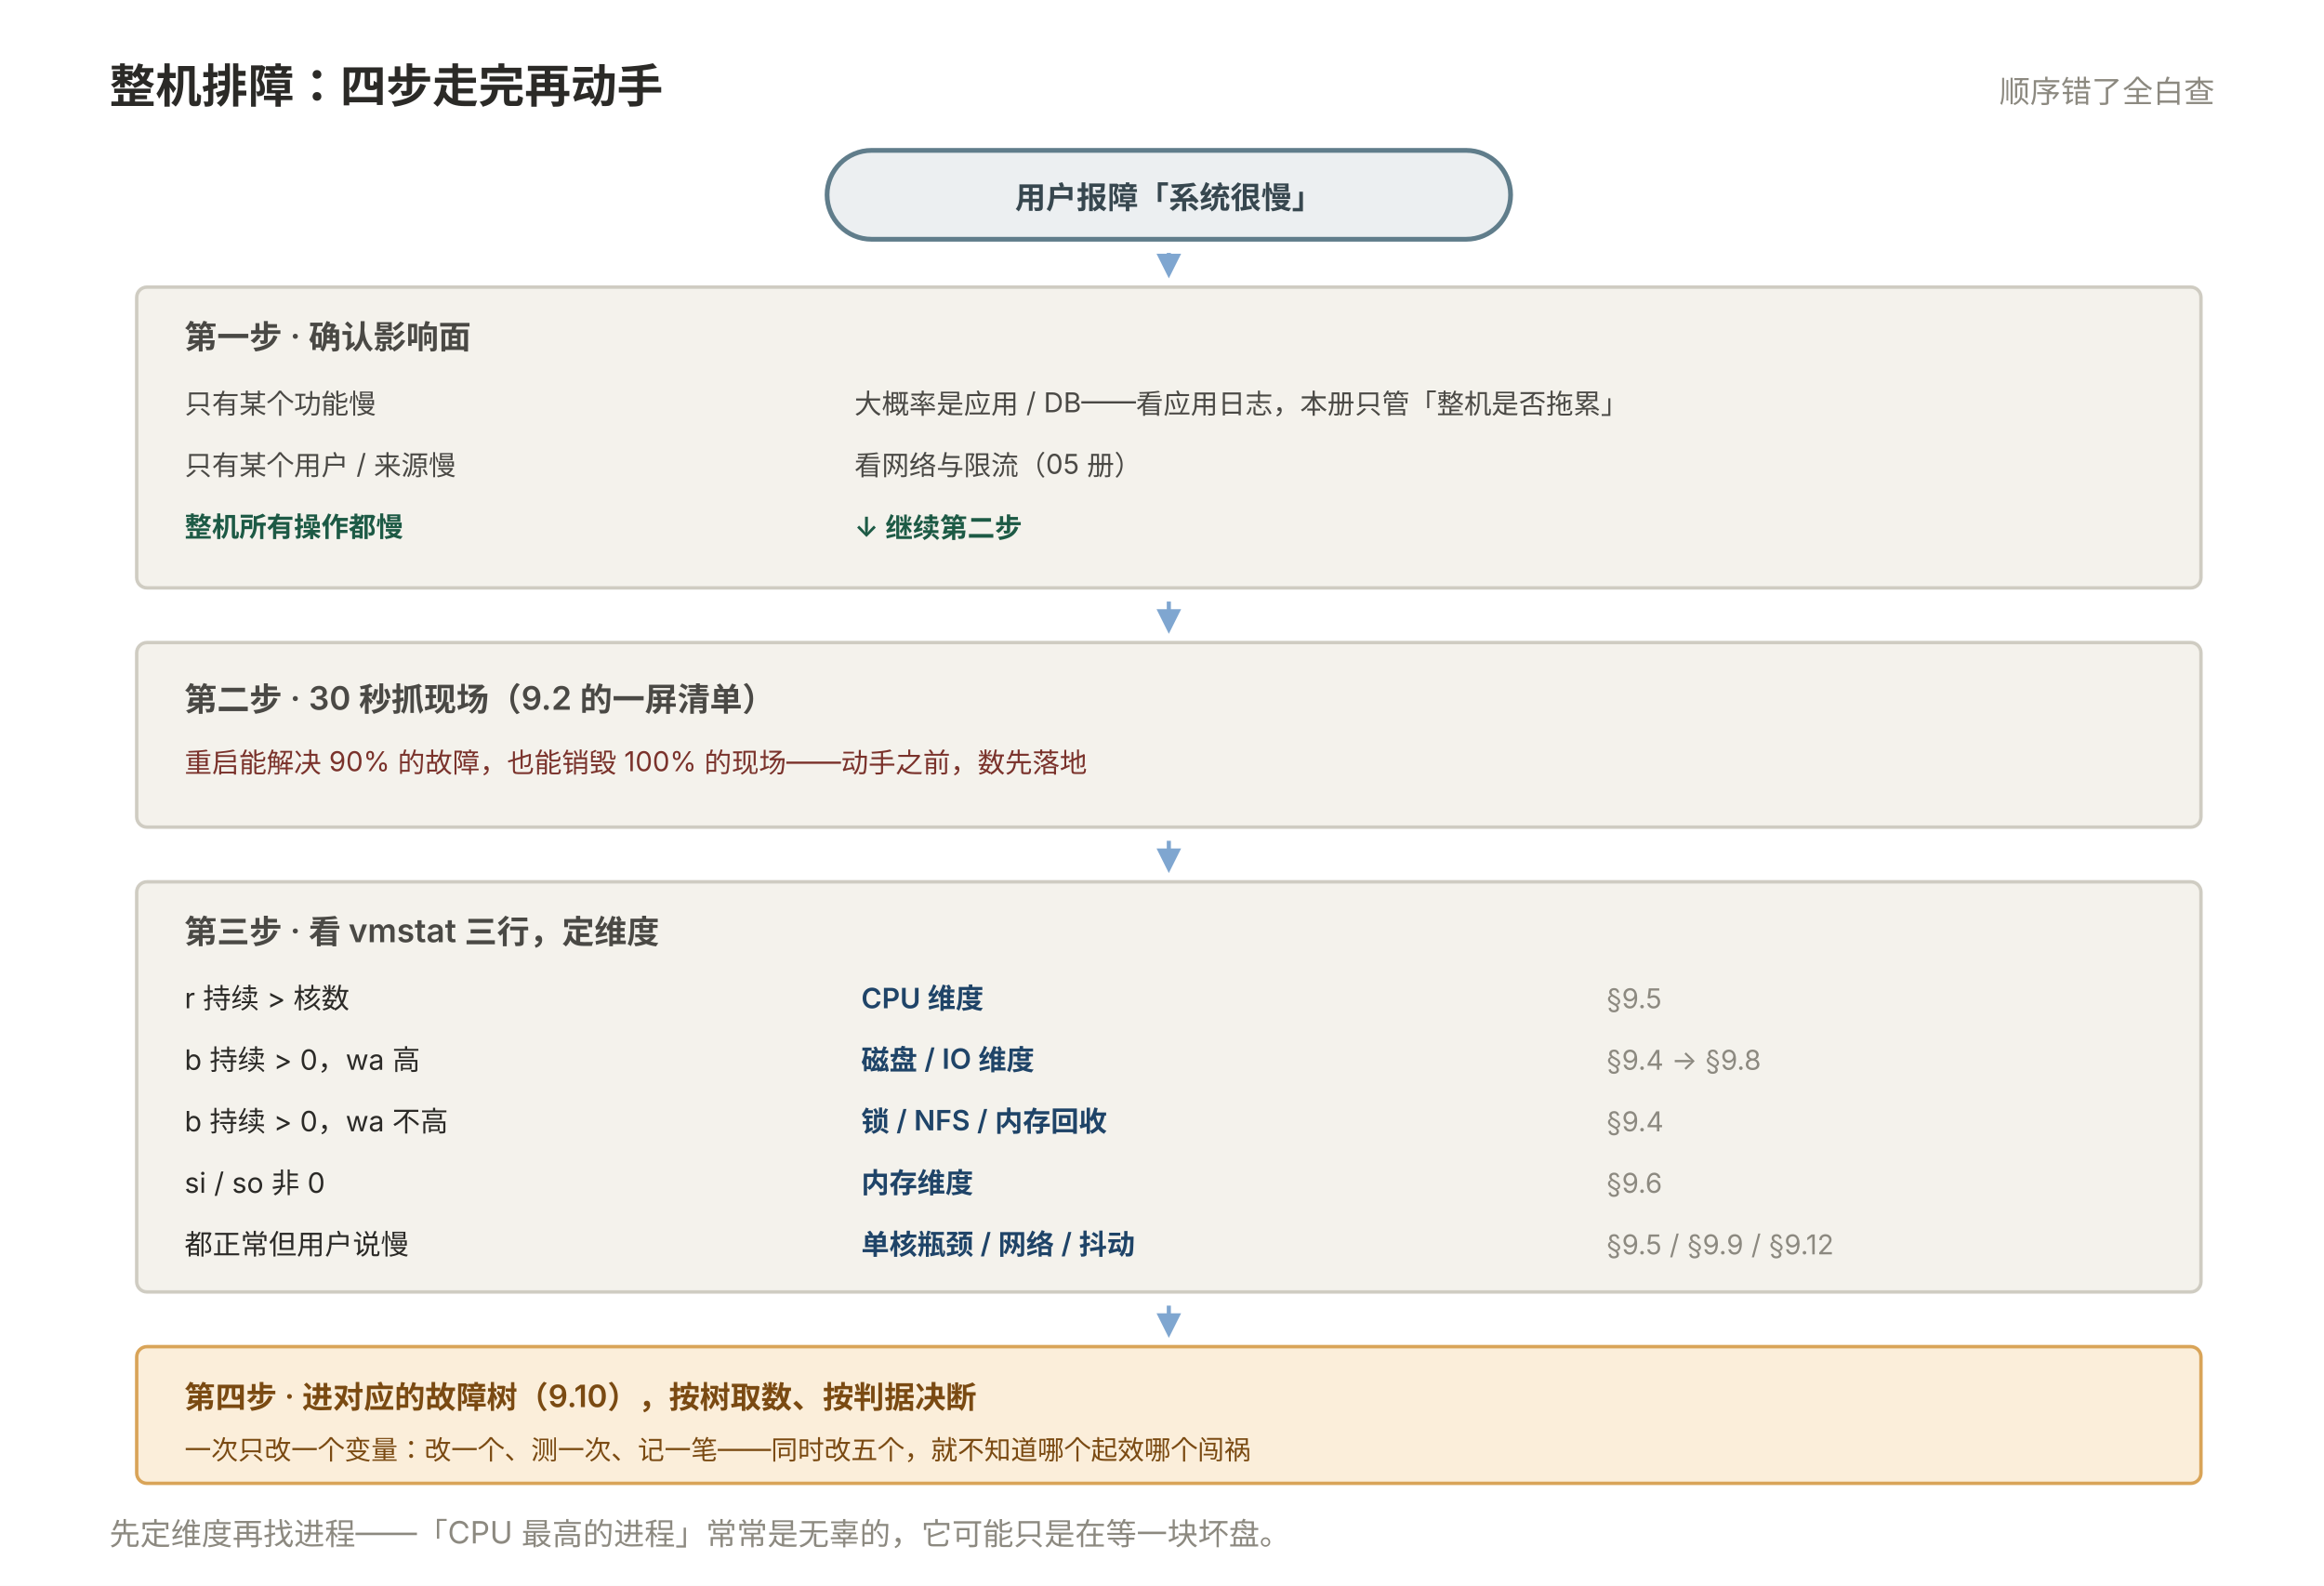
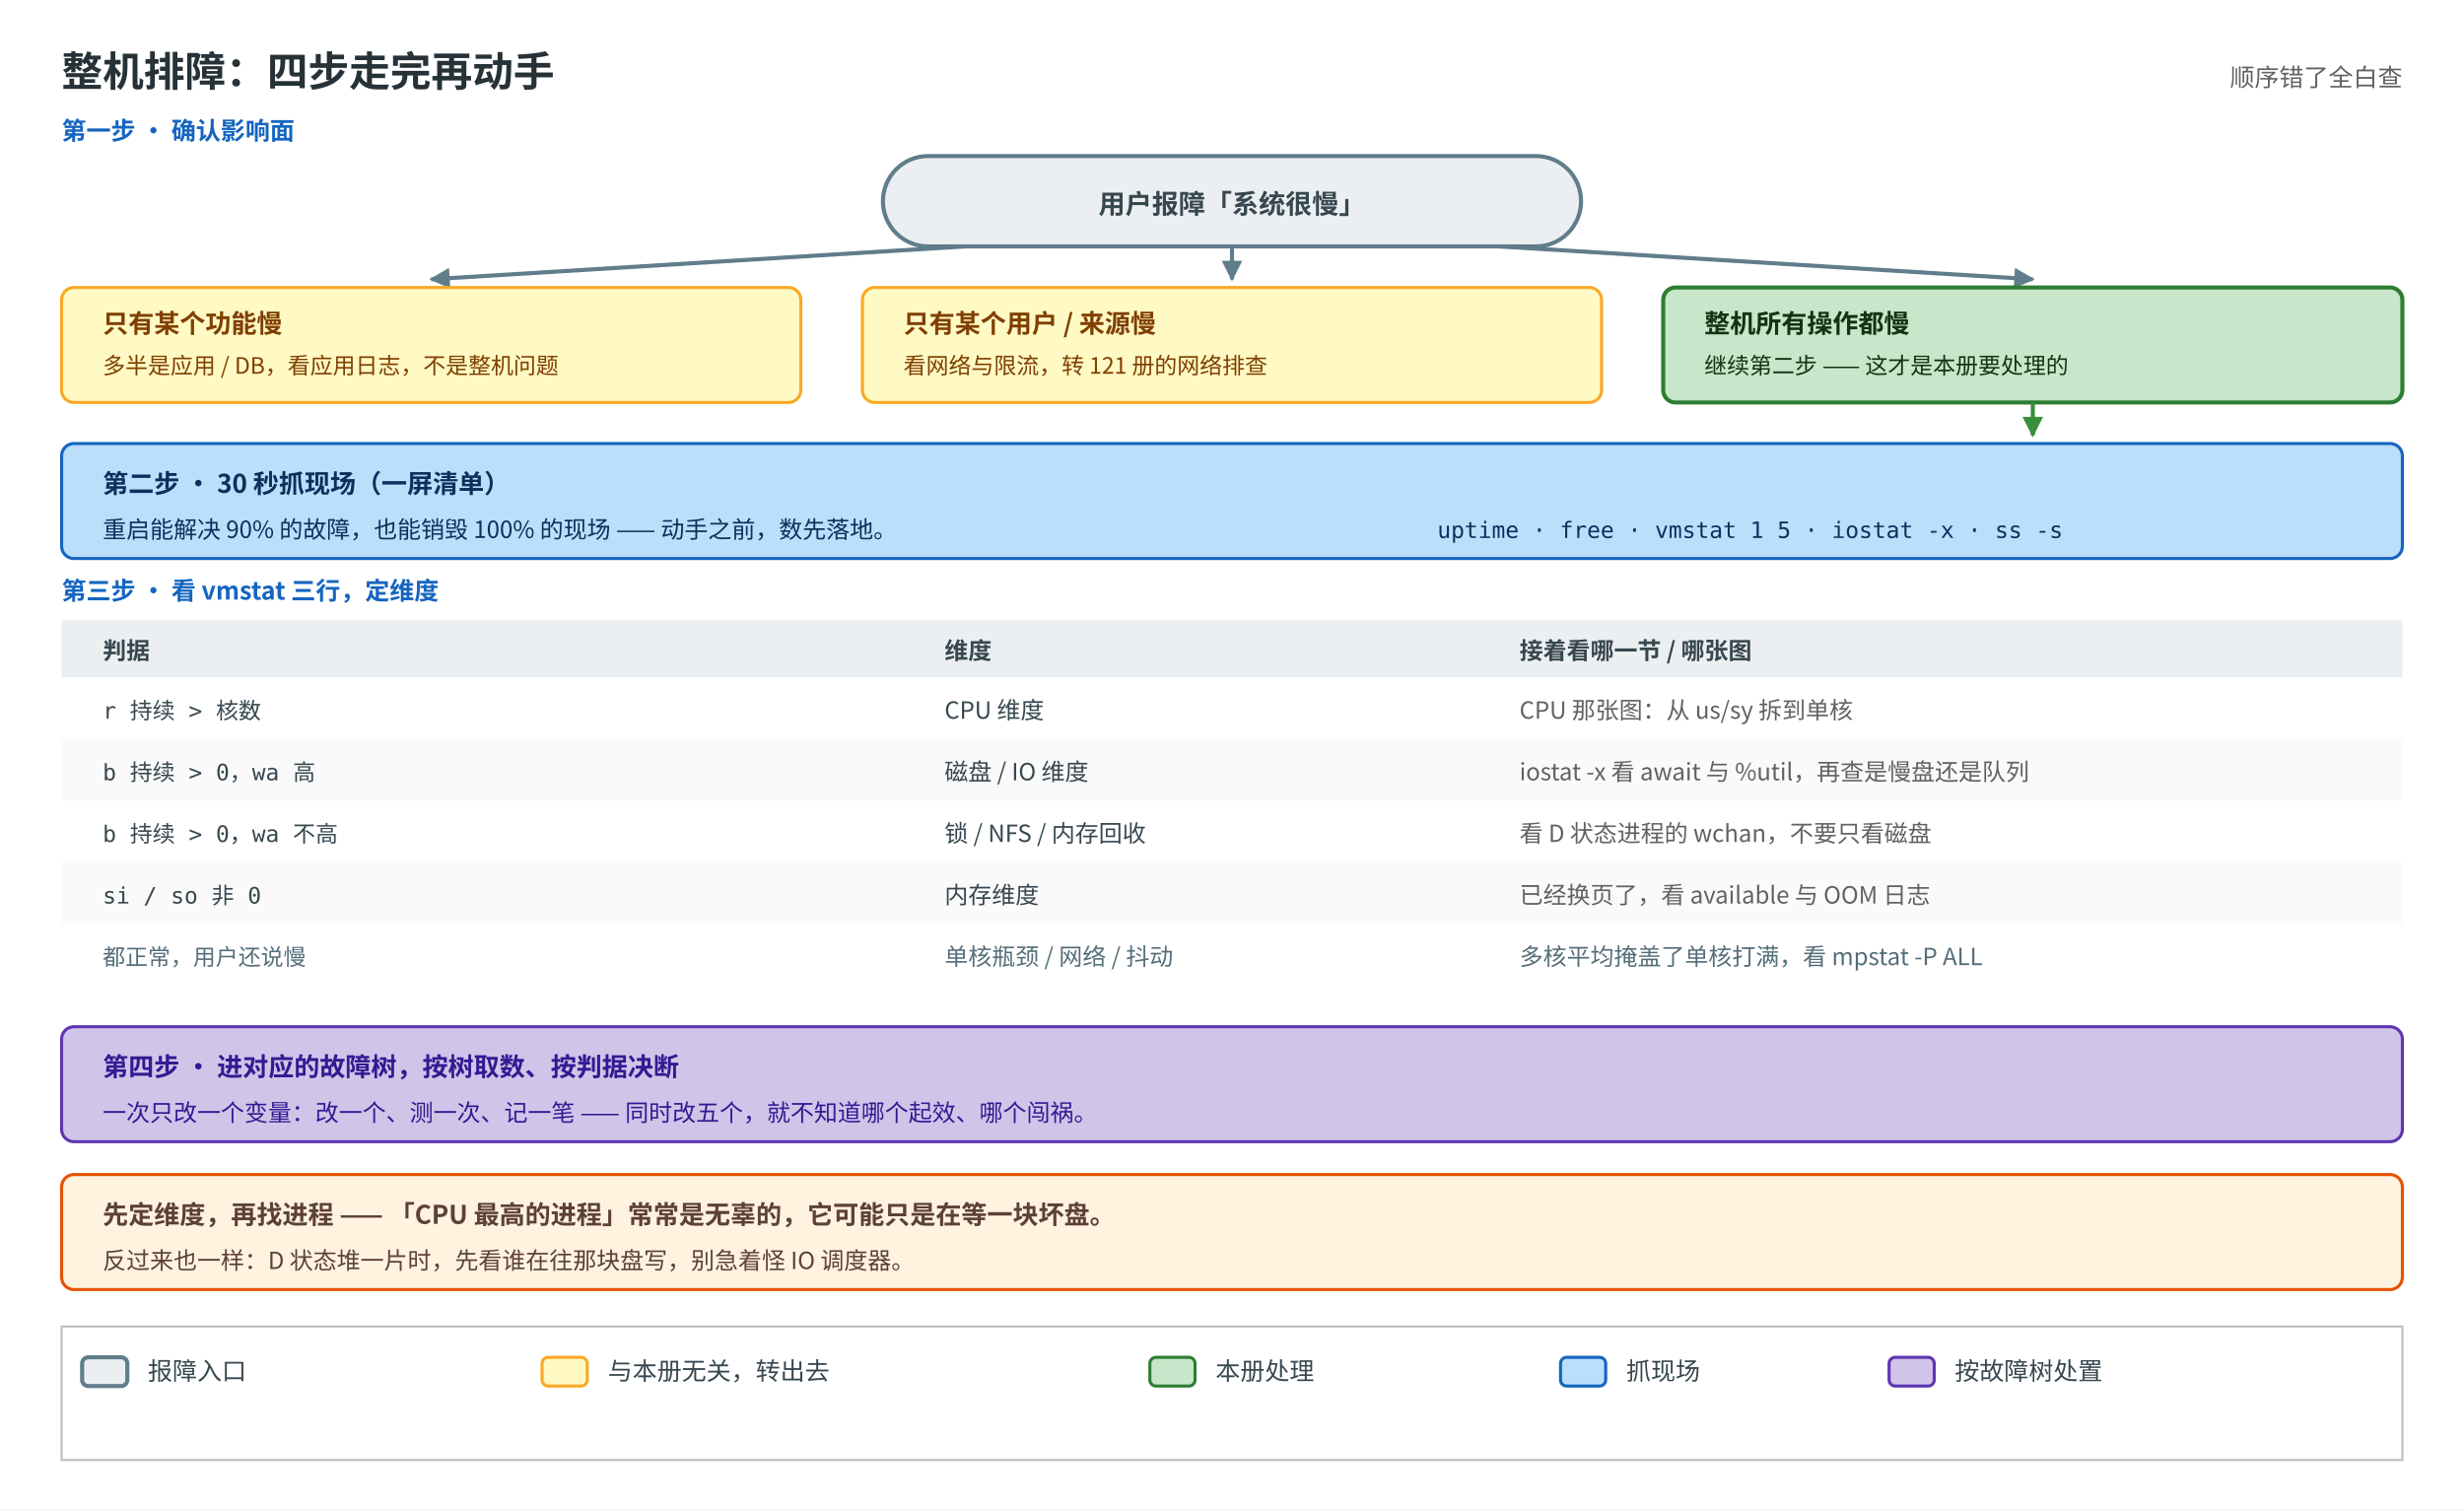
- <svg xmlns="http://www.w3.org/2000/svg" viewBox="0 0 1200 818.82" width="1200" height="818.82" font-family="-apple-system, 'Segoe UI', 'Microsoft YaHei', 'PingFang SC', sans-serif">
-   <g transform="scale(1.764706)">
-     <rect width="680" height="464" fill="#FFFFFF" />
-     <text x="32" y="30" font-size="13.5" font-weight="600" fill="#2B2A27">整机排障：四步走完再动手</text>
-     <text x="648" y="30" font-size="9" fill="#8C8980" text-anchor="end">顺序错了全白查</text>
-     <defs>
-       <marker id="a9Blue" viewBox="0 0 10 10" refX="8" refY="5" markerWidth="6" markerHeight="6" orient="auto">
-         <path d="M0,0 L10,5 L0,10 z" fill="#7FA6D0" />
-       </marker>
-     </defs>
-     <rect x="242" y="44" width="200" height="26" rx="13" fill="#ECEFF1" stroke="#607D8B" stroke-width="1.4" />
-     <text x="342" y="61" font-size="9" font-weight="600" fill="#37474F" text-anchor="middle">用户报障「系统很慢」</text>
-     <line x1="342" y1="74" x2="342" y2="80" stroke="#7FA6D0" stroke-width="1.2" marker-end="url(#a9Blue)" />
-     <rect x="40" y="84" width="604" height="88" rx="3" fill="#F4F2EC" stroke="#CFCCC2" stroke-width="1" />
-     <text x="54" y="102" font-size="9.5" font-weight="600" fill="#4A4945">第一步 · 确认影响面</text>
-     <text x="54" y="121" font-size="8" fill="#4A4945">只有某个功能慢</text>
-     <text x="250" y="121" font-size="8" fill="#4A4945">大概率是应用 / DB——看应用日志，本册只管「整机是否拖累」</text>
-     <text x="54" y="139" font-size="8" fill="#4A4945">只有某个用户 / 来源慢</text>
-     <text x="250" y="139" font-size="8" fill="#4A4945">看网络与限流（05 册）</text>
-     <text x="54" y="157" font-size="8" font-weight="600" fill="#1D5A45">整机所有操作都慢</text>
-     <text x="250" y="157" font-size="8" font-weight="600" fill="#1D5A45">↓ 继续第二步</text>
-     <line x1="342" y1="176" x2="342" y2="184" stroke="#7FA6D0" stroke-width="1.2" marker-end="url(#a9Blue)" />
-     <rect x="40" y="188" width="604" height="54" rx="3" fill="#F4F2EC" stroke="#CFCCC2" stroke-width="1" />
-     <text x="54" y="208" font-size="9.5" font-weight="600" fill="#4A4945">第二步 · 30 秒抓现场（9.2 的一屏清单）</text>
-     <text x="54" y="226" font-size="8" fill="#7A322B">重启能解决 90% 的故障，也能销毁 100% 的现场——动手之前，数先落地</text>
-     <line x1="342" y1="246" x2="342" y2="254" stroke="#7FA6D0" stroke-width="1.2" marker-end="url(#a9Blue)" />
-     <rect x="40" y="258" width="604" height="120" rx="3" fill="#F4F2EC" stroke="#CFCCC2" stroke-width="1" />
-     <text x="54" y="276" font-size="9.5" font-weight="600" fill="#4A4945">第三步 · 看 vmstat 三行，定维度</text>
-     <text x="54" y="295" font-size="8.2" fill="#2B2A27">r 持续 &gt; 核数</text>
-     <text x="252" y="295" font-size="8.2" font-weight="600" fill="#1F4468">CPU 维度</text>
-     <text x="470" y="295" font-size="8" fill="#8C8980">§9.5</text>
-     <text x="54" y="313" font-size="8.2" fill="#2B2A27">b 持续 &gt; 0，wa 高</text>
-     <text x="252" y="313" font-size="8.2" font-weight="600" fill="#1F4468">磁盘 / IO 维度</text>
-     <text x="470" y="313" font-size="8" fill="#8C8980">§9.4 → §9.8</text>
-     <text x="54" y="331" font-size="8.2" fill="#2B2A27">b 持续 &gt; 0，wa 不高</text>
-     <text x="252" y="331" font-size="8.2" font-weight="600" fill="#1F4468">锁 / NFS / 内存回收</text>
-     <text x="470" y="331" font-size="8" fill="#8C8980">§9.4</text>
-     <text x="54" y="349" font-size="8.2" fill="#2B2A27">si / so 非 0</text>
-     <text x="252" y="349" font-size="8.2" font-weight="600" fill="#1F4468">内存维度</text>
-     <text x="470" y="349" font-size="8" fill="#8C8980">§9.6</text>
-     <text x="54" y="367" font-size="8.2" fill="#2B2A27">都正常但用户说慢</text>
-     <text x="252" y="367" font-size="8.2" font-weight="600" fill="#1F4468">单核瓶颈 / 网络 / 抖动</text>
-     <text x="470" y="367" font-size="8" fill="#8C8980">§9.5 / §9.9 / §9.12</text>
-     <line x1="342" y1="382" x2="342" y2="390" stroke="#7FA6D0" stroke-width="1.2" marker-end="url(#a9Blue)" />
-     <rect x="40" y="394" width="604" height="40" rx="3" fill="#FBEEDA" stroke="#D9A458" stroke-width="1" />
-     <text x="54" y="412" font-size="9" font-weight="600" fill="#7A4A12">第四步 · 进对应的故障树（9.10），按树取数、按判据决断</text>
-     <text x="54" y="427" font-size="7.8" fill="#7A4A12">一次只改一个变量：改一个、测一次、记一笔——同时改五个，就不知道哪个起效哪个闯祸</text>
-     <text x="32" y="452" font-size="9" fill="#8C8980">先定维度再找进程——「CPU 最高的进程」常常是无辜的，它可能只是在等一块坏盘。</text>
-   </g>
+ <svg xmlns="http://www.w3.org/2000/svg" viewBox="0 0 1200 735" font-family="'Microsoft YaHei','PingFang SC','Noto Sans CJK SC',sans-serif">
+   <rect x="0" y="0" width="1200" height="735" fill="#ffffff" />
+   <defs>
+     <marker id="arrow" viewBox="0 0 10 10" refX="9" refY="5" markerWidth="10" markerHeight="10" markerUnits="userSpaceOnUse" orient="auto-start-reverse">
+       <path d="M 0 0 L 10 5 L 0 10 z" fill="#607d8b" />
+     </marker>
+     <marker id="arrowGreen" viewBox="0 0 10 10" refX="9" refY="5" markerWidth="10" markerHeight="10" markerUnits="userSpaceOnUse" orient="auto-start-reverse">
+       <path d="M 0 0 L 10 5 L 0 10 z" fill="#388e3c" />
+     </marker>
+   </defs>
+   <text x="30" y="42" font-size="20" font-weight="bold" fill="#263238">整机排障：四步走完再动手</text>
+   <text x="1170" y="42" font-size="12" fill="#616161" text-anchor="end">顺序错了全白查</text>
+   <text x="30" y="68" font-size="12" font-weight="bold" fill="#1565c0">第一步 · 确认影响面</text>
+   <rect x="430" y="76" width="340" height="44" rx="22" fill="#eceff1" stroke="#607d8b" stroke-width="2" />
+   <text x="600" y="104" font-size="13" font-weight="bold" fill="#37474f" text-anchor="middle">用户报障「系统很慢」</text>
+   <line x1="470" y1="120" x2="210" y2="136" stroke="#607d8b" stroke-width="2" marker-end="url(#arrow)" />
+   <line x1="600" y1="120" x2="600" y2="136" stroke="#607d8b" stroke-width="2" marker-end="url(#arrow)" />
+   <line x1="730" y1="120" x2="990" y2="136" stroke="#607d8b" stroke-width="2" marker-end="url(#arrow)" />
+   <rect x="30" y="140" width="360" height="56" rx="6" fill="#fff9c4" stroke="#f9a825" stroke-width="1.5" />
+   <text x="50" y="162" font-size="12.5" font-weight="bold" fill="#7f3f00">只有某个功能慢</text>
+   <text x="50" y="182" font-size="11" fill="#7f3f00">多半是应用 / DB，看应用日志，不是整机问题</text>
+   <rect x="420" y="140" width="360" height="56" rx="6" fill="#fff9c4" stroke="#f9a825" stroke-width="1.5" />
+   <text x="440" y="162" font-size="12.5" font-weight="bold" fill="#7f3f00">只有某个用户 / 来源慢</text>
+   <text x="440" y="182" font-size="11" fill="#7f3f00">看网络与限流，转 121 册的网络排查</text>
+   <rect x="810" y="140" width="360" height="56" rx="6" fill="#c8e6c9" stroke="#2e7d32" stroke-width="2" />
+   <text x="830" y="162" font-size="12.5" font-weight="bold" fill="#123314">整机所有操作都慢</text>
+   <text x="830" y="182" font-size="11" fill="#123314">继续第二步 —— 这才是本册要处理的</text>
+   <line x1="990" y1="196" x2="990" y2="212" stroke="#388e3c" stroke-width="2" marker-end="url(#arrowGreen)" />
+   <rect x="30" y="216" width="1140" height="56" rx="6" fill="#bbdefb" stroke="#1565c0" stroke-width="1.5" />
+   <text x="50" y="240" font-size="12.5" font-weight="bold" fill="#0d2f5c">第二步 · 30 秒抓现场（一屏清单）</text>
+   <text x="50" y="262" font-size="11.5" fill="#0d2f5c">重启能解决 90% 的故障，也能销毁 100% 的现场 —— 动手之前，数先落地。</text>
+   <text x="700" y="262" font-size="11" fill="#0d2f5c" font-family="ui-monospace,Menlo,Consolas,monospace">uptime · free · vmstat 1 5 · iostat -x · ss -s</text>
+   <text x="30" y="292" font-size="12" font-weight="bold" fill="#1565c0">第三步 · 看 vmstat 三行，定维度</text>
+   <rect x="30" y="302" width="1140" height="28" fill="#eceff1" />
+   <text x="50" y="321" font-size="11.5" font-weight="bold" fill="#37474f">判据</text>
+   <text x="460" y="321" font-size="11.5" font-weight="bold" fill="#37474f">维度</text>
+   <text x="740" y="321" font-size="11.5" font-weight="bold" fill="#37474f">接着看哪一节 / 哪张图</text>
+   <rect x="30" y="330" width="1140" height="30" fill="#ffffff" />
+   <text x="50" y="350" font-size="11" fill="#37474f" font-family="ui-monospace,Menlo,Consolas,monospace">r 持续 &gt; 核数</text>
+   <text x="460" y="350" font-size="11.5" fill="#37474f">CPU 维度</text>
+   <text x="740" y="350" font-size="11.5" fill="#616161">CPU 那张图：从 us/sy 拆到单核</text>
+   <rect x="30" y="360" width="1140" height="30" fill="#fafafa" />
+   <text x="50" y="380" font-size="11" fill="#37474f" font-family="ui-monospace,Menlo,Consolas,monospace">b 持续 &gt; 0，wa 高</text>
+   <text x="460" y="380" font-size="11.5" fill="#37474f">磁盘 / IO 维度</text>
+   <text x="740" y="380" font-size="11.5" fill="#616161">iostat -x 看 await 与 %util，再查是慢盘还是队列</text>
+   <rect x="30" y="390" width="1140" height="30" fill="#ffffff" />
+   <text x="50" y="410" font-size="11" fill="#37474f" font-family="ui-monospace,Menlo,Consolas,monospace">b 持续 &gt; 0，wa 不高</text>
+   <text x="460" y="410" font-size="11.5" fill="#37474f">锁 / NFS / 内存回收</text>
+   <text x="740" y="410" font-size="11.5" fill="#616161">看 D 状态进程的 wchan，不要只看磁盘</text>
+   <rect x="30" y="420" width="1140" height="30" fill="#fafafa" />
+   <text x="50" y="440" font-size="11" fill="#37474f" font-family="ui-monospace,Menlo,Consolas,monospace">si / so 非 0</text>
+   <text x="460" y="440" font-size="11.5" fill="#37474f">内存维度</text>
+   <text x="740" y="440" font-size="11.5" fill="#616161">已经换页了，看 available 与 OOM 日志</text>
+   <rect x="30" y="450" width="1140" height="30" fill="#ffffff" />
+   <text x="50" y="470" font-size="11" fill="#546e7a">都正常，用户还说慢</text>
+   <text x="460" y="470" font-size="11.5" fill="#546e7a">单核瓶颈 / 网络 / 抖动</text>
+   <text x="740" y="470" font-size="11.5" fill="#546e7a">多核平均掩盖了单核打满，看 mpstat -P ALL</text>
+   <rect x="30" y="500" width="1140" height="56" rx="6" fill="#d1c4e9" stroke="#5e35b1" stroke-width="1.5" />
+   <text x="50" y="524" font-size="12.5" font-weight="bold" fill="#311b92">第四步 · 进对应的故障树，按树取数、按判据决断</text>
+   <text x="50" y="546" font-size="11.5" fill="#311b92">一次只改一个变量：改一个、测一次、记一笔 —— 同时改五个，就不知道哪个起效、哪个闯祸。</text>
+   <rect x="30" y="572" width="1140" height="56" rx="6" fill="#fff3e0" stroke="#e65100" stroke-width="1.5" />
+   <text x="50" y="596" font-size="12.5" font-weight="bold" fill="#5d4037">先定维度，再找进程 —— 「CPU 最高的进程」常常是无辜的，它可能只是在等一块坏盘。</text>
+   <text x="50" y="618" font-size="11.5" fill="#5d4037">反过来也一样：D 状态堆一片时，先看谁在往那块盘写，别急着怪 IO 调度器。</text>
+   <rect x="30" y="646" width="1140" height="65" fill="#ffffff" stroke="#bdbdbd" stroke-width="1" />
+   <rect x="40" y="661" width="22" height="14" rx="3" fill="#eceff1" stroke="#607d8b" stroke-width="2" />
+   <text x="72" y="672" font-size="12" fill="#37474f">报障入口</text>
+   <rect x="264" y="661" width="22" height="14" rx="3" fill="#fff9c4" stroke="#f9a825" stroke-width="1.5" />
+   <text x="296" y="672" font-size="12" fill="#37474f">与本册无关，转出去</text>
+   <rect x="560" y="661" width="22" height="14" rx="3" fill="#c8e6c9" stroke="#2e7d32" stroke-width="1.5" />
+   <text x="592" y="672" font-size="12" fill="#37474f">本册处理</text>
+   <rect x="760" y="661" width="22" height="14" rx="3" fill="#bbdefb" stroke="#1565c0" stroke-width="1.5" />
+   <text x="792" y="672" font-size="12" fill="#37474f">抓现场</text>
+   <rect x="920" y="661" width="22" height="14" rx="3" fill="#d1c4e9" stroke="#5e35b1" stroke-width="1.5" />
+   <text x="952" y="672" font-size="12" fill="#37474f">按故障树处置</text>
</svg>
